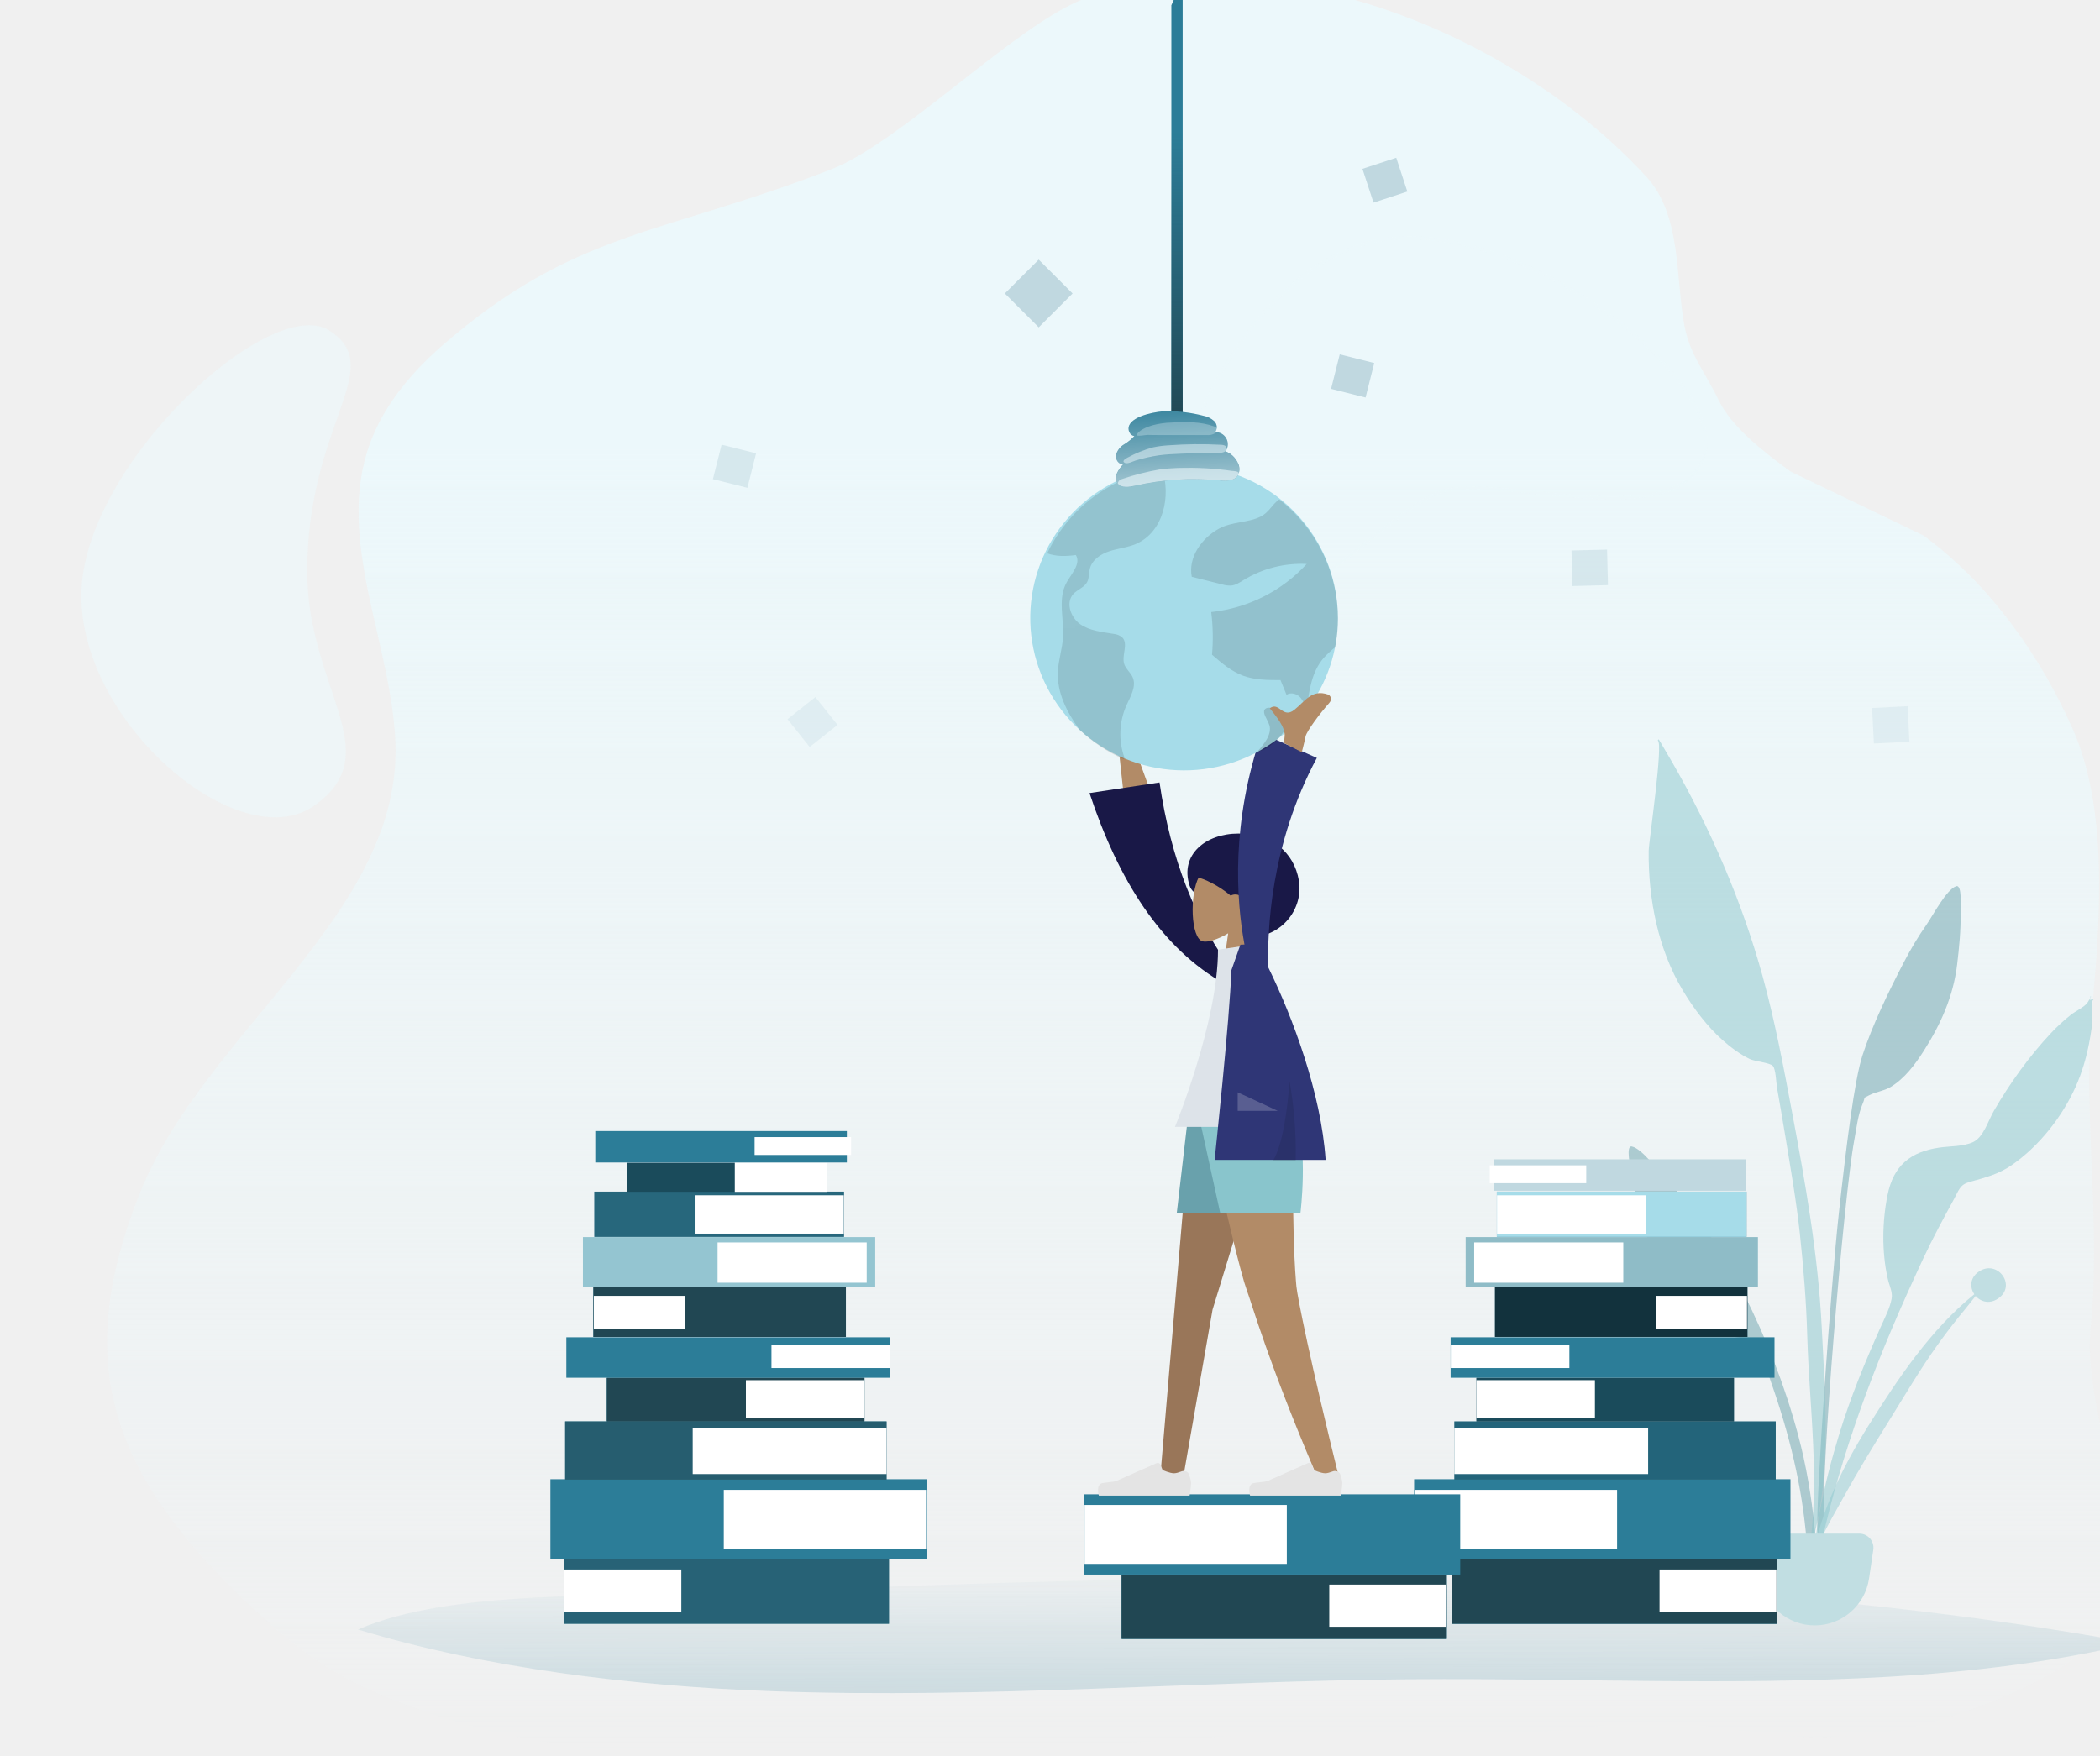
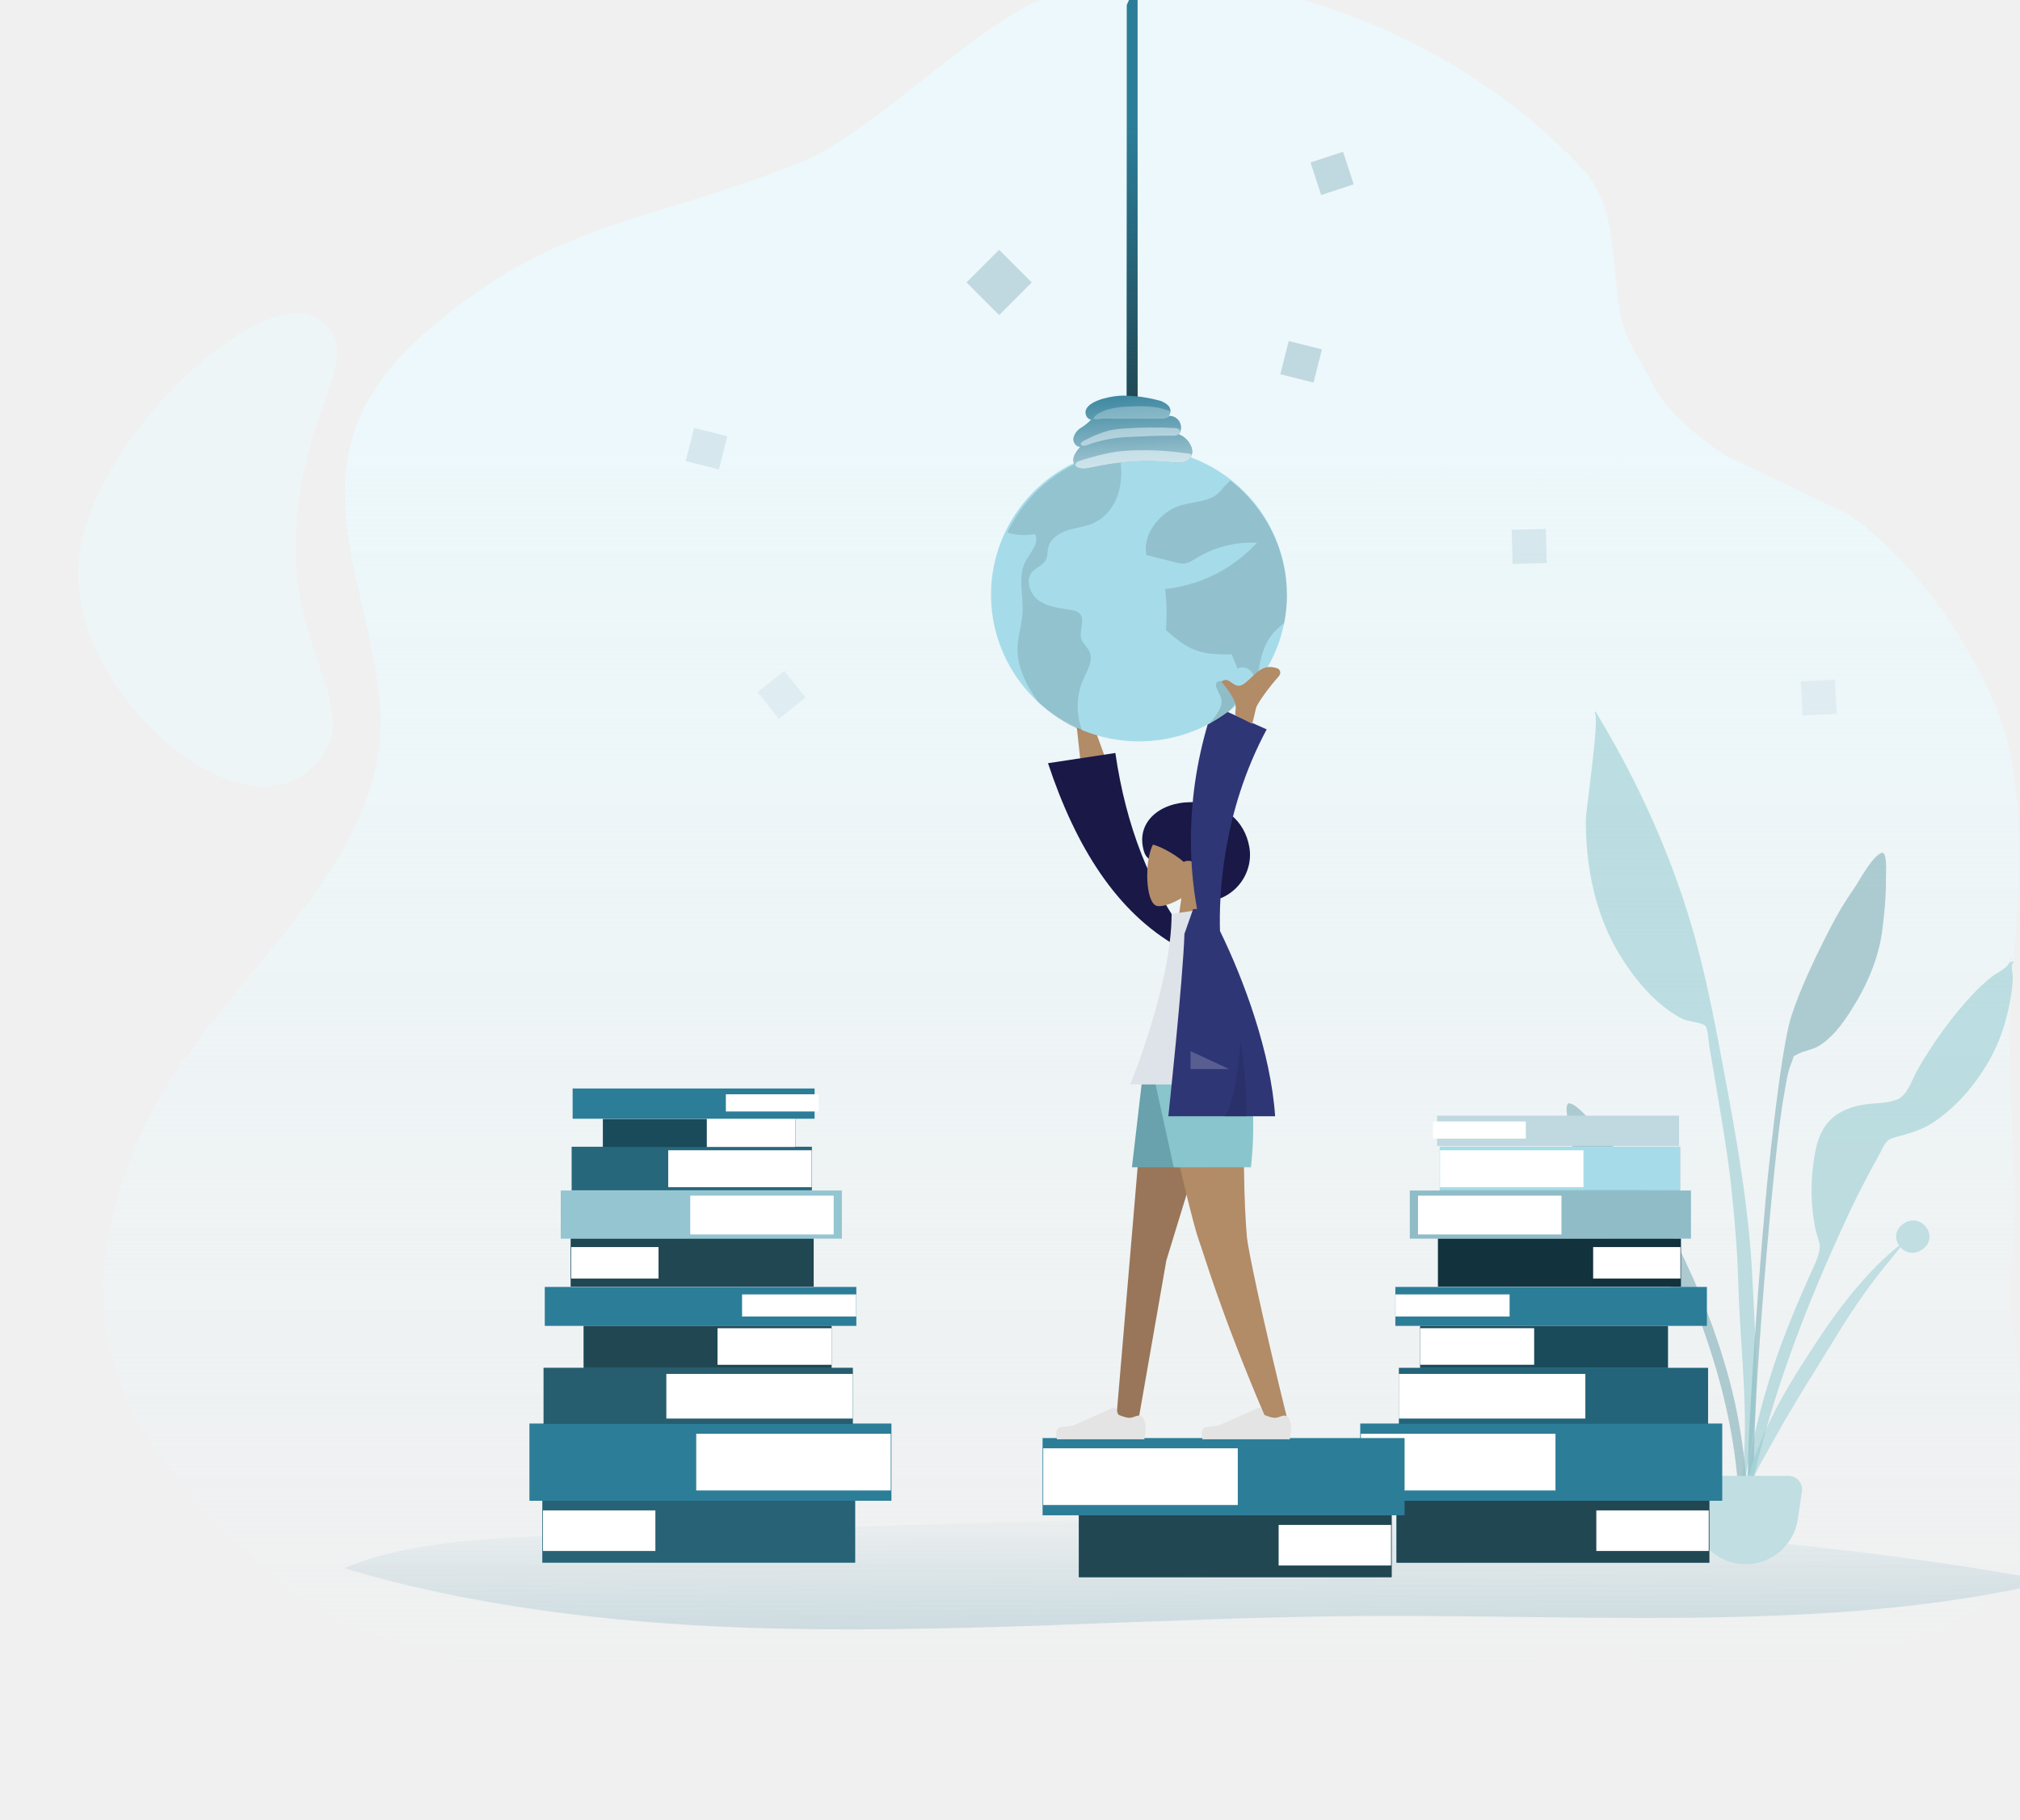
- <svg xmlns="http://www.w3.org/2000/svg" width="744" height="622" viewBox="0 0 744 622" fill="none">
+ <svg xmlns="http://www.w3.org/2000/svg" width="744" height="670" viewBox="0 0 744 670" fill="none">
  <path d="M741.172 358.138C737.867 395.347 744.411 432.87 740.715 470.051C737.02 507.233 767.521 553.776 741.172 582.352C727.607 596.711 682.734 615.215 652 615.215C628.734 617.734 595.252 607.178 571.096 610.954C526.344 618.026 480.585 611.945 435.307 615.215C373.895 619.633 313.129 622.055 251.522 622C210.57 622 168.041 615.502 131.702 599.196C113.27 591.086 100.154 580.037 86 566.57C38.544 520.894 25.973 482.076 49.484 422.966C72.273 365.676 142.574 323.882 140.081 262.98C138.578 227.413 118.794 191.272 130.977 157.387C135.814 144.009 145.354 132.354 156.515 122.614C203.641 81.52 234.486 83.415 294.41 60.037C319.318 50.338 359.654 9.055 384.02 -0.412C402.047 -7.388 435.796 -8.329 454.56 -5.538C503.067 1.685 551.584 28.215 583.266 62.605C595.72 76.148 593.554 97.747 596.724 115.174C598.647 125.749 604.094 131.83 608.811 141.652C613.528 151.474 625.282 160.444 634.356 167.092L681.516 189.807C705.206 207.166 723.349 233.168 734.57 258.859C747.144 287.819 743.921 327.195 741.172 358.138Z" fill="url(#paint0_linear)" />
  <path fill-rule="evenodd" clip-rule="evenodd" d="M368 92L380 104L368 116L356 104L368 92Z" fill="#C0D8E0" />
  <path fill-rule="evenodd" clip-rule="evenodd" d="M494.671 55.901L498.594 67.881L486.613 71.804L482.69 59.824L494.671 55.901Z" fill="#C0D8E0" />
  <path fill-rule="evenodd" clip-rule="evenodd" d="M486.876 128.651L483.799 140.876L471.574 137.799L474.651 125.574L486.876 128.651Z" fill="#C0D8E0" />
  <path opacity="0.5" fill-rule="evenodd" clip-rule="evenodd" d="M267.876 160.651L264.799 172.876L252.574 169.799L255.651 157.574L267.876 160.651Z" fill="#C0D8E0" />
  <path opacity="0.3" fill-rule="evenodd" clip-rule="evenodd" d="M296.725 256.88L286.856 264.725L279.012 254.856L288.88 247.012L296.725 256.88Z" fill="#C0D8E0" />
  <path opacity="0.3" fill-rule="evenodd" clip-rule="evenodd" d="M676.482 262.845L663.892 263.482L663.255 250.892L675.845 250.255L676.482 262.845Z" fill="#C0D8E0" />
  <path opacity="0.5" fill-rule="evenodd" clip-rule="evenodd" d="M569.686 207.366L557.084 207.686L556.764 195.084L569.366 194.763L569.686 207.366Z" fill="#C0D8E0" />
  <path opacity="0.6" fill-rule="evenodd" clip-rule="evenodd" d="M111.386 285.477C84.936 304.15 28.468 256.487 28.817 210.731C29.166 164.975 95.678 103.838 116.608 117.088C137.537 130.339 108.846 150 108.846 202.493C108.846 244 137.836 266.805 111.386 285.477Z" fill="#ECF8FB" />
  <path opacity="0.4" fill-rule="evenodd" clip-rule="evenodd" d="M426.059 208.58C399.787 184.233 435.389 99.03 484.814 86.027C534.239 73.023 613.058 134.355 603.623 161.826C594.189 189.297 533.866 168.58 512.261 173.822C490.655 179.065 452.33 232.927 426.059 208.58Z" stroke="#ECF8FB" />
  <path opacity="0.2" d="M755.732 582.288C728.611 588.795 698.566 592.517 668.685 594.223C613.325 597.441 556.934 594.658 501.023 595.075C425.191 595.628 349.948 602.056 273.99 599.333C223.498 597.55 171.229 590.95 126.845 577.455C160.277 562.906 217.763 566.188 258.381 564.501C321.082 561.902 383.922 559.549 447.042 559.267C550.707 558.826 656.285 564.087 755.732 582.288Z" fill="url(#paint1_linear)" />
  <path d="M199.77 575.43H314.96V552.61H199.77V575.43Z" fill="#2C7D98" />
  <path opacity="0.5" d="M199.77 575.43H314.96V552.61H199.77V575.43Z" fill="#214753" />
  <path d="M199.98 571.13H241.39V556.19H199.98V571.13Z" fill="white" />
  <path d="M195 552.64H328.33V524.2H195V552.64Z" fill="#2C7D98" />
  <path d="M195 553H328V524H195V553Z" fill="url(#paint2_linear)" />
  <path d="M256.43 548.85H328.09V527.97H256.43V548.85Z" fill="white" />
  <path d="M200.22 524.35H314.1V503.7H200.22V524.35Z" fill="#2C7D98" />
  <path opacity="0.6" d="M200.22 524.35H314.1V503.7H200.22V524.35Z" fill="#214753" />
  <path d="M245.42 522.37H314.1V505.93H245.42V522.37Z" fill="white" />
  <path d="M214.99 503.74H306.27V488.24H214.99V503.74Z" fill="#2C7D98" />
  <path d="M214.99 503.74H306.27V488.24H214.99V503.74Z" fill="#214753" />
  <path d="M264.27 502.57H306.27V489.1H264.27V502.57Z" fill="white" />
  <path d="M200.65 488.24H315.4V473.9H200.65V488.24Z" fill="#2C7D98" />
  <path d="M200.65 488.24H315.4V473.9H200.65V488.24Z" fill="url(#paint3_linear)" />
  <path d="M273.32 484.8H315.35V476.65H273.32V484.8Z" fill="white" />
  <path d="M210.23 473.78H299.69V456.06H210.23V473.78Z" fill="#2C7D98" />
  <path d="M210.23 473.78H299.69V456.06H210.23V473.78Z" fill="#214753" />
  <path d="M210.39 470.82H242.55V459.22H210.39V470.82Z" fill="white" />
  <path d="M206.53 456.11H310.08V438.39H206.53V456.11Z" fill="#94C5D1" />
  <path d="M254.23 454.57H307.06V440.29H254.23V454.57Z" fill="white" />
  <path d="M210.57 438.32H299.02V422.28H210.57V438.32Z" fill="#2C7D98" />
  <path opacity="0.4" d="M210.57 438.32H299.02V422.28H210.57V438.32Z" fill="#214753" />
  <path d="M246.12 437.17H298.95V423.57H246.12V437.17Z" fill="white" />
  <path d="M222.05 422.36H292.94V412.06H222.05V422.36Z" fill="#2C7D98" />
  <path opacity="0.4" d="M222.05 422.36H292.94V412.06H222.05V422.36Z" fill="url(#paint4_linear)" />
  <path d="M260.33 422.36H292.95V411.9H260.33V422.36Z" fill="white" />
  <path d="M210.91 411.96H300.03V400.82H210.91V411.96Z" fill="#2C7D98" />
  <path d="M267.35 409.29H301.53V402.96H267.35V409.29Z" fill="white" />
  <path opacity="0.5" fill-rule="evenodd" clip-rule="evenodd" d="M682.401 327.876C684.886 324.332 689.498 315.332 692.996 314.066C695.249 313.251 694.592 321.687 694.62 323.296C694.728 329.52 694.122 335.704 693.374 341.875C692.026 353.005 687.618 362.918 681.572 372.391C678.461 377.265 674.812 382.199 669.758 385.24C667.432 386.641 664.632 386.875 662.335 388.082C659.659 389.487 661.116 388.351 659.911 391.139C658.236 395.01 657.7 400.005 656.926 404.135C653.368 423.097 644.755 523.333 646.248 542.62C646.381 544.33 643.997 544.739 643.878 542.652C643.246 531.586 648.719 454.954 651.48 429.893C654.242 404.832 657.036 382.692 659.838 374.022C663.237 363.503 669.376 350.854 674.486 341.044C676.86 336.487 679.447 332.087 682.401 327.876Z" fill="#69A1AC" />
-   <path fill-rule="evenodd" clip-rule="evenodd" d="M700.847 450.788C707.314 446.04 714.314 455.001 708.462 459.749C705.227 462.374 701.845 461.44 699.941 459.253C698.705 460.76 697.548 462.335 696.436 463.666C693.05 467.72 689.849 471.872 686.789 476.12C680.434 484.945 674.988 494.269 669.294 503.423C663.674 512.457 658.099 521.537 653.006 530.8C648.691 538.648 642.94 547.88 641.462 556.484C643.704 538.237 652.209 520.699 662.338 504.613C672.383 488.659 683.912 471.236 699.467 458.645C697.884 456.317 697.84 452.994 700.847 450.788Z" fill="#C1DEE2" />
-   <path opacity="0.5" fill-rule="evenodd" clip-rule="evenodd" d="M578.131 406.287C581.75 406.995 587.664 415.182 590.647 418.301C594.192 422.007 597.408 425.958 600.44 430.097C606.967 439.007 612.804 448.48 617.767 458.359C625.859 474.464 632.342 490.995 637.046 508.532C639.926 519.267 641.791 530.393 642.896 541.442C643.105 543.526 645.289 559.591 642.141 560.024C639.31 560.413 640.185 547.825 640.048 546.113C638.504 526.795 633.879 507.998 627.445 489.79C626.044 485.823 624.742 480.965 622.501 477.396C620.887 474.825 622.489 475.721 619.653 474.748C617.218 473.912 614.443 474.116 611.949 473.093C606.532 470.871 602.194 466.558 598.391 462.22C591.002 453.789 585.146 444.667 582.093 433.864C580.4 427.874 578.844 421.849 577.981 415.673C577.757 414.077 575.801 405.831 578.131 406.287Z" fill="#69A1AC" />
-   <path opacity="0.5" fill-rule="evenodd" clip-rule="evenodd" d="M592.413 270.079C606.044 293.72 617.246 319.689 624.479 345.991C628.862 361.928 631.927 378.281 634.972 394.516C639.686 419.653 644.146 444.789 645.415 470.373C646.691 496.106 649.215 525.785 640.789 550.57C644.997 525.407 640.99 498.623 640.281 473.304C639.942 461.217 638.959 449.248 637.67 437.232C636.42 425.575 634.376 413.974 632.474 402.409C631.547 396.777 630.573 391.153 629.582 385.532C629.286 383.855 629.161 378.879 628.098 377.734C627.027 376.581 621.564 376.11 619.849 375.264C616.396 373.56 613.147 371.14 610.272 368.582C604.761 363.679 599.967 357.272 596.182 350.957C587.427 336.344 583.926 318.511 584.103 301.588C584.137 298.302 589.421 262.92 587.299 262.433C587.427 262.283 587.548 262.128 587.662 261.968C589.268 264.658 590.845 267.366 592.413 270.079Z" fill="#89C5CC" />
-   <path opacity="0.5" fill-rule="evenodd" clip-rule="evenodd" d="M739.543 355.342C739.754 355.039 741.123 352.929 740.433 353.063C741.837 352.789 738.503 355.39 742 353.794C740.34 355.362 741.298 357.399 741.32 359.51C741.356 362.937 740.783 366.335 740.137 369.689C739.118 374.989 737.598 380.143 735.393 385.073C730.587 395.816 722.426 406.159 712.737 412.876C707.953 416.192 703.266 417.321 697.811 418.848C694.365 419.812 694.092 421.595 692.263 424.939C688.455 431.903 684.715 438.842 681.356 446.041C677.347 454.638 673.454 463.244 669.782 471.992C657.412 501.459 647.344 531.987 642.057 563.581C641.927 544.962 646.234 525.787 651.667 508.041C655.624 495.112 660.776 482.648 666.271 470.311C667.603 467.322 669.621 463.477 670.186 460.177C670.582 457.865 669.372 455.642 668.818 453.206C666.657 443.722 666.811 433.096 668.709 423.561C670.801 413.047 676.851 408.166 687.086 406.677C690.829 406.132 695.586 406.332 699.018 404.736C702.758 402.998 704.3 397.286 706.427 393.619C712.138 383.768 718.923 374.321 726.715 366.021C728.873 363.723 731.193 361.602 733.654 359.637C735.207 358.397 738.486 356.869 739.543 355.342Z" fill="#89C5CC" />
-   <path fill-rule="evenodd" clip-rule="evenodd" d="M622.2 549.203C621.754 546.183 624.094 543.473 627.146 543.473H658.735C661.787 543.473 664.127 546.183 663.682 549.203L662.179 559.391C660.772 568.932 652.585 576 642.941 576C633.297 576 625.109 568.932 623.702 559.391L622.2 549.203Z" fill="#C1DEE2" />
+   <path fill-rule="evenodd" clip-rule="evenodd" d="M700.847 450.788C707.314 446.04 714.314 455.001 708.462 459.749C705.227 462.374 701.845 461.44 699.941 459.253C698.705 460.76 697.548 462.335 696.436 463.666C693.05 467.72 689.849 471.872 686.789 476.12C680.434 484.945 674.988 494.269 669.294 503.423C663.674 512.457 658.099 521.537 653.006 530.8C648.691 538.648 642.94 547.88 641.462 556.484C643.704 538.237 652.209 520.699 662.337 504.613C672.383 488.659 683.912 471.236 699.467 458.645C697.884 456.317 697.84 452.994 700.847 450.788Z" fill="#C1DEE2" />
+   <path opacity="0.5" fill-rule="evenodd" clip-rule="evenodd" d="M578.131 406.287C581.75 406.995 587.664 415.182 590.647 418.301C594.192 422.007 597.408 425.958 600.44 430.097C606.967 439.007 612.804 448.48 617.767 458.359C625.859 474.464 632.342 490.995 637.046 508.532C639.926 519.267 641.791 530.393 642.896 541.442C643.105 543.526 645.289 559.591 642.141 560.024C639.31 560.413 640.185 547.825 640.048 546.113C638.504 526.795 633.879 507.998 627.445 489.79C626.044 485.823 624.742 480.965 622.501 477.396C620.887 474.825 622.489 475.721 619.653 474.748C617.218 473.912 614.443 474.116 611.949 473.093C606.532 470.871 602.194 466.558 598.391 462.22C591.002 453.789 585.146 444.667 582.093 433.864C580.4 427.874 578.844 421.849 577.981 415.673C577.757 414.077 575.8 405.831 578.131 406.287Z" fill="#69A1AC" />
+   <path opacity="0.5" fill-rule="evenodd" clip-rule="evenodd" d="M592.412 270.079C606.044 293.72 617.246 319.689 624.479 345.991C628.862 361.928 631.926 378.281 634.972 394.516C639.686 419.653 644.146 444.789 645.415 470.373C646.691 496.106 649.215 525.785 640.788 550.57C644.997 525.407 640.99 498.623 640.281 473.304C639.942 461.217 638.959 449.248 637.67 437.232C636.42 425.575 634.376 413.974 632.473 402.409C631.547 396.777 630.573 391.153 629.582 385.532C629.286 383.855 629.161 378.879 628.097 377.734C627.027 376.581 621.564 376.11 619.849 375.264C616.396 373.56 613.147 371.14 610.272 368.582C604.761 363.679 599.967 357.272 596.182 350.957C587.427 336.344 583.926 318.511 584.103 301.588C584.137 298.302 589.421 262.92 587.299 262.433C587.427 262.283 587.548 262.128 587.662 261.968C589.268 264.658 590.845 267.366 592.412 270.079Z" fill="#89C5CC" />
+   <path opacity="0.5" fill-rule="evenodd" clip-rule="evenodd" d="M739.543 355.342C739.754 355.039 741.123 352.929 740.433 353.063C741.837 352.789 738.503 355.39 742 353.794C740.339 355.362 741.298 357.399 741.32 359.51C741.356 362.937 740.783 366.335 740.137 369.689C739.118 374.989 737.598 380.143 735.393 385.073C730.587 395.816 722.426 406.159 712.737 412.876C707.953 416.192 703.266 417.321 697.81 418.848C694.365 419.812 694.091 421.595 692.262 424.939C688.455 431.903 684.715 438.842 681.356 446.041C677.346 454.638 673.454 463.244 669.782 471.992C657.412 501.459 647.344 531.987 642.057 563.581C641.927 544.962 646.234 525.787 651.667 508.041C655.624 495.112 660.776 482.648 666.271 470.311C667.603 467.322 669.621 463.477 670.186 460.177C670.582 457.865 669.372 455.642 668.817 453.206C666.657 443.722 666.811 433.096 668.709 423.561C670.801 413.047 676.851 408.166 687.086 406.677C690.829 406.132 695.586 406.332 699.018 404.736C702.758 402.998 704.3 397.286 706.427 393.619C712.138 383.768 718.923 374.321 726.715 366.021C728.873 363.723 731.193 361.602 733.654 359.637C735.207 358.397 738.486 356.869 739.543 355.342Z" fill="#89C5CC" />
+   <path fill-rule="evenodd" clip-rule="evenodd" d="M622.2 549.203C621.754 546.183 624.094 543.473 627.146 543.473H658.735C661.787 543.473 664.127 546.183 663.682 549.203L662.179 559.391C660.772 568.932 652.585 576 642.941 576C633.296 576 625.109 568.932 623.702 559.391L622.2 549.203Z" fill="#C1DEE2" />
  <path d="M629.56 552.61H514.37V575.43H629.56V552.61Z" fill="#2C7D98" />
  <path d="M629.56 552.61H514.37V575.43H629.56V552.61Z" fill="#214753" />
  <path d="M629.36 556.19H587.95V571.13H629.36V556.19Z" fill="white" />
  <path d="M634.33 524.2H501V552.64H634.33V524.2Z" fill="#2C7D98" />
  <path d="M634.33 524.2H501V552.64H634.33V524.2Z" fill="url(#paint5_linear)" />
  <path d="M572.91 527.97H501.25V548.85H572.91V527.97Z" fill="white" />
  <path d="M629.12 503.7H515.24V524.35H629.12V503.7Z" fill="#2C7D98" />
  <path opacity="0.2" d="M629.12 503.7H515.24V524.35H629.12V503.7Z" fill="url(#paint6_linear)" />
  <path d="M583.91 505.93H515.23V522.37H583.91V505.93Z" fill="white" />
  <path d="M614.34 488.24H523.06V503.74H614.34V488.24Z" fill="#2C7D98" />
  <path opacity="0.4" d="M614.34 488.24H523.06V503.74H614.34V488.24Z" fill="url(#paint7_linear)" />
  <path d="M565.06 489.09H523.06V502.56H565.06V489.09Z" fill="white" />
  <path d="M628.68 473.9H513.93V488.24H628.68V473.9Z" fill="#2C7D98" />
  <path d="M628.68 473.9H513.93V488.24H628.68V473.9Z" fill="url(#paint8_linear)" />
  <path d="M556.01 476.65H513.98V484.8H556.01V476.65Z" fill="white" />
  <path d="M619.1 456.05H529.64V473.77H619.1V456.05Z" fill="#2C7D98" />
  <path opacity="0.6" d="M619.1 456.05H529.64V473.77H619.1V456.05Z" fill="url(#paint9_linear)" />
  <path d="M618.94 459.22H586.78V470.82H618.94V459.22Z" fill="white" />
  <path d="M622.81 438.39H519.26V456.11H622.81V438.39Z" fill="#8FBCC7" />
  <path d="M575.11 440.29H522.28V454.57H575.11V440.29Z" fill="white" />
  <path d="M618.76 422.28H530.31V438.32H618.76V422.28Z" fill="#2C7D98" />
  <path d="M618.76 422.28H530.31V438.32H618.76V422.28Z" fill="#A6DCE9" />
  <path d="M583.21 423.58H530.38V437.18H583.21V423.58Z" fill="white" />
  <path d="M618.42 410.83H529.3V421.97H618.42V410.83Z" fill="#C0D8E0" />
  <path d="M561.98 412.96H527.8V419.29H561.98V412.96Z" fill="white" />
  <path d="M512.56 557.96H397.37V580.78H512.56V557.96Z" fill="#2C7D98" />
  <path d="M512.56 557.96H397.37V580.78H512.56V557.96Z" fill="#214753" />
  <path d="M512.35 561.54H470.94V576.48H512.35V561.54Z" fill="white" />
  <path d="M517.33 529.55H384V557.99H517.33V529.55Z" fill="#2C7D98" />
  <path d="M517.33 529.55H384V557.99H517.33V529.55Z" fill="url(#paint10_linear)" />
  <path d="M455.9 533.32H384.24V554.2H455.9V533.32Z" fill="white" />
  <path fill-rule="evenodd" clip-rule="evenodd" d="M451.04 394.23L429.59 464.117L419.2 523.551H411.053L422.032 394.23H451.04Z" fill="#997659" />
  <path fill-rule="evenodd" clip-rule="evenodd" d="M458.713 394.23C457.257 432.602 458.971 452.395 459.297 455.881C459.623 459.367 464.088 481.972 474.659 524.722L465.977 521.75C449.272 482.542 443.579 462.165 441.663 457.017C439.747 451.868 434.659 430.939 426.397 394.23H458.713Z" fill="#B28B67" />
-   <path fill-rule="evenodd" clip-rule="evenodd" d="M472.154 521.429C473.243 521.004 474.517 521.473 474.885 522.582C475.224 523.604 475.55 524.778 475.55 525.515C475.55 527.052 475.036 530 475.036 530C473.248 530 442.887 530 442.887 530C442.887 530 441.634 525.871 444.334 525.542C447.034 525.213 448.82 524.947 448.82 524.947L463.36 518.487C463.874 518.259 464.475 518.499 464.69 519.019L465.482 520.933C465.482 520.933 467.981 522.095 469.544 522.095C470.252 522.095 471.262 521.777 472.154 521.429Z" fill="#E4E4E4" />
-   <path fill-rule="evenodd" clip-rule="evenodd" d="M418.574 521.429C419.663 521.004 420.937 521.473 421.305 522.582C421.644 523.604 421.97 524.778 421.97 525.515C421.97 527.052 421.456 530 421.456 530C419.668 530 389.307 530 389.307 530C389.307 530 388.054 525.871 390.754 525.542C393.454 525.213 395.24 524.947 395.24 524.947L409.78 518.487C410.294 518.259 410.895 518.499 411.11 519.019L411.902 520.933C411.902 520.933 414.402 522.095 415.964 522.095C416.672 522.095 417.682 521.777 418.574 521.429Z" fill="#E4E4E4" />
+   <path fill-rule="evenodd" clip-rule="evenodd" d="M472.153 521.429C473.242 521.004 474.517 521.473 474.885 522.582C475.224 523.604 475.55 524.778 475.55 525.515C475.55 527.052 475.036 530 475.036 530C473.248 530 442.887 530 442.887 530C442.887 530 441.634 525.871 444.334 525.542C447.034 525.213 448.82 524.947 448.82 524.947L463.36 518.487C463.874 518.259 464.475 518.499 464.69 519.019L465.482 520.933C465.482 520.933 467.981 522.095 469.544 522.095C470.252 522.095 471.262 521.777 472.153 521.429Z" fill="#E4E4E4" />
+   <path fill-rule="evenodd" clip-rule="evenodd" d="M418.574 521.429C419.663 521.004 420.937 521.473 421.305 522.582C421.644 523.604 421.97 524.778 421.97 525.515C421.97 527.052 421.456 530 421.456 530C419.668 530 389.307 530 389.307 530C389.307 530 388.054 525.871 390.754 525.542C393.454 525.213 395.24 524.947 395.24 524.947L409.78 518.487C410.294 518.259 410.895 518.499 411.11 519.019L411.902 520.933C411.902 520.933 414.401 522.095 415.964 522.095C416.672 522.095 417.682 521.777 418.574 521.429Z" fill="#E4E4E4" />
  <path fill-rule="evenodd" clip-rule="evenodd" d="M453.89 394.23L444.77 429.837H416.914L421.067 394.23H453.89Z" fill="#69A1AC" />
  <path fill-rule="evenodd" clip-rule="evenodd" d="M459.02 394.23C463.521 407.677 460.73 429.837 460.73 429.837H432.304L424.487 394.23H459.02Z" fill="#89C5CC" />
  <path fill-rule="evenodd" clip-rule="evenodd" d="M442.49 332.143C435.976 332.143 433.606 324.37 429.905 320.105C427.257 317.053 422.738 317.963 421.4 313.69C418.036 302.946 427.04 295.385 438.785 295.385C450.531 295.385 458.45 302.017 460.16 311.986C461.87 321.956 454.236 332.143 442.49 332.143Z" fill="#191847" />
  <path fill-rule="evenodd" clip-rule="evenodd" d="M409.218 284.969L401.534 263.8C401.642 258.696 401.212 254.281 400.243 250.553C399.781 249.605 398.665 248.297 397.996 251.478C397.326 254.658 396.479 257.974 395.296 258.096C394.113 258.217 393.397 255.966 391.716 256.419C390.595 256.721 392.184 260.148 396.482 266.701L398.584 286.062L409.218 284.969Z" fill="#B28B67" />
  <path fill-rule="evenodd" clip-rule="evenodd" d="M434.097 348.799L437.353 345.004C423.593 326.865 414.743 304.29 410.802 277.277L385.994 281.037C396.214 311.81 411.271 336.027 434.097 348.799Z" fill="#191847" />
  <path fill-rule="evenodd" clip-rule="evenodd" d="M435.117 330.744C431.426 332.962 427.799 334.033 426.097 333.596C421.828 332.499 421.435 316.935 424.738 310.799C428.041 304.663 445.022 301.989 445.878 314.146C446.175 318.365 444.397 322.131 441.77 325.203L446.48 347.08H432.8L435.117 330.744Z" fill="#B28B67" />
  <path fill-rule="evenodd" clip-rule="evenodd" d="M444.988 305.61C455.467 315.836 444.948 326.704 442.066 326.704C441.88 325.228 441.313 323.793 440.481 322.427C440.923 321.857 441.185 321.148 441.185 320.38C441.185 318.498 439.613 316.972 437.675 316.972C437.07 316.972 436.501 317.121 436.004 317.383C431.803 313.812 426.534 311.323 423.918 310.833C419.367 309.982 434.51 295.385 444.988 305.61Z" fill="#191847" />
  <path fill-rule="evenodd" clip-rule="evenodd" d="M460.16 399.343H416.27C416.27 399.343 431.522 362.382 431.522 336.548L444.762 334.582C455.167 351.26 458.105 371.794 460.16 399.343Z" fill="#DDE3E9" />
-   <path fill-rule="evenodd" clip-rule="evenodd" d="M449.346 342.841C458.048 360.596 468.078 387.531 469.65 411.048H430.32C430.32 411.048 435.741 360.549 436.248 343.885L439.448 334.774C439.448 334.774 440.068 334.747 440.894 334.712C437.93 318.62 436.132 291.524 447.002 259.87L466.54 268.583C450.036 299.337 448.951 330.119 449.346 342.841Z" fill="#2F3676" />
+   <path fill-rule="evenodd" clip-rule="evenodd" d="M449.346 342.841C458.048 360.596 468.078 387.531 469.65 411.048H430.32C430.32 411.048 435.741 360.549 436.248 343.885L439.447 334.774C439.447 334.774 440.068 334.747 440.894 334.712C437.93 318.62 436.132 291.524 447.002 259.87L466.54 268.583C450.036 299.337 448.95 330.119 449.346 342.841Z" fill="#2F3676" />
  <path fill-rule="evenodd" clip-rule="evenodd" d="M459.044 411.272C459.273 401.189 458.375 391.721 456.878 383.153C456.095 393.32 454.458 405.553 451.04 411.272H459.044Z" fill="black" fill-opacity="0.1" />
  <path fill-rule="evenodd" clip-rule="evenodd" d="M452.687 393.662L438.5 387.089V393.662H452.687Z" fill="white" fill-opacity="0.2" />
  <path d="M419 154H415V1.849L419 -7V154Z" fill="#2C7D98" />
  <path d="M419 154H415V3.203L419 -5.612V154Z" fill="url(#paint11_linear)" />
-   <path d="M474 218.996C474.015 230.719 470.164 242.127 463.032 251.482L462.917 251.64C455.103 261.845 443.882 268.964 431.259 271.728C418.635 274.492 405.432 272.719 394.006 266.727C382.579 260.735 373.675 250.914 368.883 239.017C364.091 227.121 363.722 213.924 367.844 201.783C371.966 189.642 380.309 179.349 391.384 172.741C402.459 166.133 415.544 163.64 428.302 165.709C441.06 167.778 452.66 174.273 461.031 184.034C469.402 193.795 473.999 206.187 474 218.996Z" fill="#A6DCE9" />
-   <path d="M402.287 192.834C399.322 194.058 396.049 194.349 393.005 195.353C389.961 196.357 386.908 198.384 386.125 201.52C385.72 203.097 385.931 204.85 385.157 206.277C384.127 208.197 381.716 208.92 380.256 210.505C377.476 213.571 379.306 218.83 382.702 221.2C386.098 223.57 390.436 223.931 394.501 224.627C395.613 224.716 396.673 225.136 397.545 225.834C399.912 228.098 397.29 232.194 398.293 235.313C398.856 237.075 400.519 238.281 401.275 239.973C402.727 243.197 400.528 246.756 399.076 249.98C396.457 255.863 396.221 262.533 398.416 268.586C398.315 268.732 398.203 268.87 398.082 269C392.291 266.456 386.989 262.92 382.412 258.552C377.951 252.288 374.423 245.461 374.792 237.956C374.994 233.886 376.349 229.957 376.605 225.904C377.027 219.324 374.651 212.179 377.872 206.435C379.631 203.255 383.063 199.767 381.145 196.683C377.757 197.177 374.106 197.256 371 196.075C374.811 188.126 380.506 181.23 387.587 175.988C394.669 170.746 402.923 167.317 411.631 166C414.975 175.567 412.317 188.605 402.287 192.834Z" fill="url(#paint12_linear)" />
-   <path d="M474 219.196C474.004 222.604 473.678 226.005 473.029 229.353C471.575 230.516 470.214 231.787 468.956 233.153C464.633 238.139 463.697 245.057 462.993 251.587C462.993 251.728 462.993 251.868 462.949 252C462.949 251.912 462.949 251.833 462.877 251.745C462.533 250.068 461.791 248.495 460.712 247.154C459.482 245.847 457.298 245.197 455.801 246.224C455.088 244.468 454.372 242.727 453.653 241.001C449.197 241.001 444.598 241.001 440.409 239.447C436.22 237.894 432.753 234.918 429.402 232.012C429.842 226.978 429.746 221.911 429.117 216.896C442.134 215.505 454.175 209.439 462.94 199.858C455.101 199.473 447.33 201.448 440.659 205.52C439.233 206.398 437.789 207.381 436.122 207.521C435.066 207.547 434.013 207.405 433.003 207.1L422.228 204.405C420.882 197.576 425.686 190.72 431.862 187.341C436.496 184.812 442.12 185.304 446.567 183.092C449.616 181.582 450.507 178.94 453.172 177H453.225C459.698 182.032 464.931 188.442 468.529 195.75C472.127 203.058 473.997 211.074 474 219.196Z" fill="url(#paint13_linear)" />
-   <path d="M413.6 145.69C417.879 145.704 422.139 146.255 426.28 147.33C427.72 147.585 429.06 148.236 430.15 149.21C430.679 149.71 431.009 150.385 431.077 151.11C431.145 151.835 430.947 152.56 430.52 153.15C431.324 153.115 432.122 153.307 432.822 153.705C433.522 154.103 434.095 154.69 434.476 155.399C434.857 156.108 435.031 156.911 434.976 157.714C434.922 158.517 434.643 159.289 434.17 159.94C435.149 160.314 436.044 160.879 436.802 161.601C437.561 162.324 438.169 163.19 438.59 164.15C438.938 164.834 439.112 165.593 439.098 166.36C439.084 167.127 438.882 167.879 438.51 168.55C437.16 170.55 434.23 170.46 431.82 170.22C421.875 169.258 411.84 169.903 402.1 172.13C399.92 172.63 397.15 173.01 395.86 171.13C394.41 169.07 396.23 166.35 397.95 164.52C396.36 164.71 395.12 162.85 395.38 161.26C395.795 159.696 396.803 158.354 398.19 157.52C399.562 156.699 400.811 155.689 401.9 154.52C400.29 154.39 399.4 152.31 400.02 150.82C401.54 147.12 410.26 145.68 413.6 145.69Z" fill="#2C7D98" />
-   <path d="M438.92 167.67C438.831 167.983 438.693 168.28 438.51 168.55C437.16 170.55 434.23 170.46 431.82 170.23C421.876 169.259 411.84 169.901 402.1 172.13C399.99 172.6 397.34 172.98 396.02 171.36C395.961 171.305 395.908 171.245 395.86 171.18C394.42 169.12 396.23 166.39 397.95 164.56C396.36 164.75 395.12 162.89 395.38 161.3C395.797 159.734 396.804 158.39 398.19 157.55C399.56 156.732 400.806 155.722 401.89 154.55C400.29 154.42 399.4 152.34 400.02 150.85C401.56 147.14 410.26 145.7 413.6 145.71C417.882 145.721 422.146 146.272 426.29 147.35C427.727 147.603 429.065 148.254 430.15 149.23C430.679 149.73 431.009 150.405 431.077 151.13C431.145 151.855 430.947 152.58 430.52 153.17C431.325 153.133 432.124 153.324 432.825 153.721C433.527 154.118 434.102 154.705 434.484 155.415C434.866 156.124 435.041 156.927 434.987 157.731C434.933 158.535 434.654 159.308 434.18 159.96C436.148 160.726 437.733 162.24 438.59 164.17C439.1 165.264 439.216 166.5 438.92 167.67Z" fill="url(#paint14_linear)" />
-   <path opacity="0.6" d="M438.92 167.67C438.831 167.983 438.693 168.28 438.51 168.55C437.16 170.55 434.23 170.46 431.82 170.23C421.876 169.259 411.84 169.901 402.1 172.13C399.99 172.6 397.34 172.98 396.02 171.36C396.047 171.111 396.125 170.87 396.251 170.652C396.377 170.435 396.547 170.247 396.75 170.1C397.026 169.929 397.326 169.801 397.64 169.72C401.916 168.265 406.299 167.149 410.75 166.38C412.883 166.09 415.029 165.91 417.18 165.84C418.96 165.79 420.75 165.79 422.54 165.79C425.647 165.83 428.753 166.003 431.86 166.31C433.39 166.46 434.93 166.65 436.45 166.87C437.19 166.95 438.54 166.91 438.92 167.67Z" fill="#ECF8FB" />
-   <path opacity="0.3" d="M410.83 154.17H427.41C428.5 154.288 429.6 154.057 430.55 153.51C430.855 153.328 431.081 153.038 431.183 152.697C431.285 152.357 431.255 151.99 431.1 151.67C430.857 151.395 430.536 151.199 430.18 151.11C425.41 149.41 420.18 149.44 415.18 149.74C412.815 149.79 410.464 150.126 408.18 150.74C406.74 151.18 402.95 152.56 402.74 154.32C403.83 154.59 405.47 154.16 406.65 154.12C408 154.17 409.42 154.17 410.83 154.17Z" fill="#ECF8FB" />
-   <path opacity="0.5" d="M410.54 161.36C413.07 161.01 415.62 160.9 418.17 160.79C422.69 160.59 427.17 160.4 431.74 160.45C432.421 160.518 433.109 160.415 433.74 160.15C434.048 160.011 434.296 159.766 434.438 159.459C434.579 159.152 434.605 158.804 434.51 158.48C434.22 157.8 433.33 157.66 432.59 157.62C426.396 157.288 420.186 157.352 414 157.81C412.168 157.906 410.346 158.143 408.55 158.52C405.368 159.385 402.3 160.624 399.41 162.21C398.68 162.57 397.25 163.48 398.58 164.07C399.58 164.49 401.42 163.46 402.36 163.19C405.038 162.382 407.772 161.77 410.54 161.36Z" fill="#ECF8FB" />
-   <path d="M448.773 254.846C449.175 255.575 449.508 256.332 449.771 257.113C450.178 258.654 449.709 260.35 448.856 261.907C447.929 263.433 446.812 264.891 445.525 266.256C447.129 266.09 448.617 265.273 449.892 264.359C453.042 262.094 455.341 259.148 456.45 255.951C456.567 255.71 456.576 255.453 456.477 255.228C456.366 255.089 456.214 254.978 456.032 254.903C454.677 254.169 453.853 252.952 452.702 252.021C451.887 251.367 449.684 250.196 448.37 251.132C447.144 251.996 448.35 253.957 448.773 254.846Z" fill="url(#paint15_linear)" />
+   <path d="M474 218.996C474.015 230.719 470.164 242.127 463.032 251.482L462.917 251.64C455.103 261.845 443.882 268.964 431.259 271.728C418.635 274.492 405.432 272.719 394.005 266.727C382.579 260.735 373.675 250.914 368.883 239.017C364.09 227.121 363.722 213.924 367.844 201.783C371.966 189.642 380.309 179.349 391.384 172.741C402.459 166.133 415.543 163.64 428.302 165.709C441.06 167.778 452.66 174.273 461.031 184.034C469.402 193.795 473.999 206.187 474 218.996Z" fill="#A6DCE9" />
+   <path d="M402.287 192.834C399.322 194.058 396.049 194.349 393.005 195.353C389.961 196.357 386.907 198.384 386.124 201.52C385.72 203.097 385.931 204.85 385.157 206.277C384.127 208.197 381.716 208.92 380.256 210.505C377.476 213.571 379.306 218.83 382.702 221.2C386.098 223.57 390.436 223.931 394.501 224.627C395.613 224.716 396.673 225.136 397.545 225.834C399.912 228.098 397.29 232.194 398.293 235.313C398.856 237.075 400.519 238.281 401.275 239.973C402.727 243.197 400.527 246.756 399.076 249.98C396.457 255.863 396.221 262.533 398.416 268.586C398.315 268.732 398.203 268.87 398.081 269C392.291 266.456 386.988 262.92 382.411 258.552C377.951 252.288 374.422 245.461 374.792 237.956C374.994 233.886 376.349 229.957 376.604 225.904C377.027 219.324 374.651 212.179 377.871 206.435C379.631 203.255 383.063 199.767 381.144 196.683C377.757 197.177 374.106 197.256 371 196.075C374.811 188.126 380.505 181.23 387.587 175.988C394.669 170.746 402.923 167.317 411.631 166C414.974 175.567 412.317 188.605 402.287 192.834Z" fill="url(#paint12_linear)" />
+   <path d="M474 219.196C474.004 222.604 473.678 226.005 473.028 229.353C471.575 230.516 470.214 231.787 468.955 233.153C464.633 238.139 463.697 245.057 462.993 251.587C462.993 251.728 462.993 251.868 462.948 252C462.948 251.912 462.948 251.833 462.877 251.745C462.533 250.068 461.791 248.495 460.711 247.154C459.481 245.847 457.298 245.197 455.801 246.224C455.088 244.468 454.372 242.727 453.653 241.001C449.197 241.001 444.598 241.001 440.409 239.447C436.22 237.894 432.753 234.918 429.402 232.012C429.842 226.978 429.746 221.911 429.117 216.896C442.134 215.505 454.175 209.439 462.94 199.858C455.101 199.473 447.329 201.448 440.658 205.52C439.232 206.398 437.789 207.381 436.122 207.521C435.066 207.547 434.013 207.405 433.003 207.1L422.227 204.405C420.882 197.576 425.685 190.72 431.862 187.341C436.496 184.812 442.12 185.304 446.567 183.092C449.615 181.582 450.507 178.94 453.171 177H453.225C459.698 182.032 464.931 188.442 468.529 195.75C472.127 203.058 473.997 211.074 474 219.196Z" fill="url(#paint13_linear)" />
+   <path d="M413.6 145.69C417.879 145.704 422.139 146.255 426.28 147.33C427.72 147.585 429.06 148.236 430.15 149.21C430.679 149.71 431.009 150.385 431.077 151.11C431.145 151.835 430.947 152.56 430.52 153.15C431.324 153.115 432.122 153.307 432.822 153.705C433.521 154.103 434.095 154.69 434.476 155.399C434.857 156.108 435.03 156.911 434.976 157.714C434.922 158.517 434.643 159.289 434.17 159.94C435.149 160.314 436.044 160.879 436.802 161.601C437.561 162.324 438.169 163.19 438.59 164.15C438.937 164.834 439.112 165.593 439.098 166.36C439.084 167.127 438.882 167.879 438.51 168.55C437.16 170.55 434.23 170.46 431.82 170.22C421.875 169.258 411.84 169.903 402.1 172.13C399.92 172.63 397.15 173.01 395.86 171.13C394.41 169.07 396.23 166.35 397.95 164.52C396.36 164.71 395.12 162.85 395.38 161.26C395.795 159.696 396.803 158.354 398.19 157.52C399.561 156.699 400.81 155.689 401.9 154.52C400.29 154.39 399.4 152.31 400.02 150.82C401.54 147.12 410.26 145.68 413.6 145.69Z" fill="#2C7D98" />
+   <path d="M438.92 167.67C438.831 167.983 438.693 168.28 438.51 168.55C437.16 170.55 434.23 170.46 431.82 170.23C421.876 169.259 411.84 169.901 402.1 172.13C399.99 172.6 397.34 172.98 396.02 171.36C395.961 171.305 395.908 171.245 395.86 171.18C394.42 169.12 396.23 166.39 397.95 164.56C396.36 164.75 395.12 162.89 395.38 161.3C395.797 159.734 396.804 158.39 398.19 157.55C399.56 156.732 400.806 155.722 401.89 154.55C400.29 154.42 399.4 152.34 400.02 150.85C401.56 147.14 410.26 145.7 413.6 145.71C417.882 145.721 422.146 146.272 426.29 147.35C427.727 147.603 429.065 148.254 430.15 149.23C430.679 149.73 431.009 150.405 431.077 151.13C431.145 151.855 430.947 152.58 430.52 153.17C431.325 153.133 432.124 153.324 432.825 153.721C433.527 154.118 434.102 154.705 434.484 155.415C434.866 156.124 435.041 156.927 434.987 157.731C434.933 158.535 434.653 159.308 434.18 159.96C436.148 160.726 437.733 162.24 438.59 164.17C439.1 165.264 439.216 166.5 438.92 167.67Z" fill="url(#paint14_linear)" />
+   <path opacity="0.6" d="M438.92 167.67C438.831 167.983 438.693 168.28 438.51 168.55C437.16 170.55 434.23 170.46 431.82 170.23C421.876 169.259 411.84 169.901 402.1 172.13C399.99 172.6 397.34 172.98 396.02 171.36C396.046 171.111 396.125 170.87 396.251 170.652C396.377 170.435 396.547 170.247 396.75 170.1C397.026 169.929 397.326 169.801 397.64 169.72C401.916 168.265 406.299 167.149 410.75 166.38C412.883 166.09 415.029 165.91 417.18 165.84C418.96 165.79 420.75 165.79 422.54 165.79C425.647 165.83 428.753 166.003 431.86 166.31C433.39 166.46 434.93 166.65 436.45 166.87C437.19 166.95 438.54 166.91 438.92 167.67Z" fill="#ECF8FB" />
+   <path opacity="0.3" d="M410.83 154.17H427.41C428.5 154.288 429.599 154.057 430.55 153.51C430.855 153.328 431.081 153.038 431.183 152.697C431.285 152.357 431.255 151.99 431.1 151.67C430.857 151.395 430.536 151.199 430.18 151.11C425.41 149.41 420.18 149.44 415.18 149.74C412.815 149.79 410.464 150.126 408.18 150.74C406.74 151.18 402.95 152.56 402.74 154.32C403.83 154.59 405.47 154.16 406.65 154.12C408 154.17 409.42 154.17 410.83 154.17Z" fill="#ECF8FB" />
+   <path opacity="0.5" d="M410.54 161.36C413.07 161.01 415.62 160.9 418.17 160.79C422.69 160.59 427.17 160.4 431.74 160.45C432.421 160.518 433.109 160.415 433.74 160.15C434.048 160.011 434.296 159.766 434.438 159.459C434.579 159.152 434.605 158.804 434.51 158.48C434.22 157.8 433.33 157.66 432.59 157.62C426.395 157.288 420.186 157.352 414 157.81C412.168 157.906 410.346 158.143 408.55 158.52C405.368 159.385 402.3 160.624 399.41 162.21C398.68 162.57 397.25 163.48 398.58 164.07C399.58 164.49 401.42 163.46 402.36 163.19C405.038 162.382 407.772 161.77 410.54 161.36Z" fill="#ECF8FB" />
+   <path d="M448.773 254.846C449.175 255.575 449.508 256.332 449.771 257.113C450.178 258.654 449.709 260.35 448.856 261.907C447.929 263.433 446.812 264.891 445.525 266.256C447.128 266.09 448.617 265.273 449.892 264.359C453.042 262.094 455.34 259.148 456.45 255.951C456.567 255.71 456.576 255.453 456.477 255.228C456.366 255.089 456.214 254.978 456.032 254.903C454.677 254.169 453.853 252.952 452.702 252.021C451.887 251.367 449.684 250.196 448.37 251.132C447.144 251.996 448.35 253.957 448.773 254.846Z" fill="url(#paint15_linear)" />
  <path fill-rule="evenodd" clip-rule="evenodd" d="M461.196 266.546C461.196 266.546 461.771 264.61 462.557 260.927C462.941 259.126 467.547 252.884 470.893 249.158C472.237 247.662 471.204 246.364 470.495 246.117C464.725 244.109 462.359 248.544 458.546 251.554C454.369 254.852 453.198 248.447 449.87 250.994C451.674 253.358 455.583 257.634 455.107 261.124C454.79 263.45 455.145 263.432 455.145 263.432L461.196 266.546Z" fill="#B28B67" />
  <defs>
    <linearGradient id="paint0_linear" x1="394.976" y1="-7" x2="394.976" y2="622.001" gradientUnits="userSpaceOnUse">
      <stop offset="0.26" stop-color="#ECF8FB" />
      <stop offset="1" stop-color="#ECF8FB" stop-opacity="0" />
    </linearGradient>
    <linearGradient id="paint1_linear" x1="354.45" y1="605.135" x2="354.2" y2="553.091" gradientUnits="userSpaceOnUse">
      <stop stop-color="#2C7D98" />
      <stop offset="1" stop-color="#2C7D98" stop-opacity="0" />
    </linearGradient>
    <linearGradient id="paint2_linear" x1="18052.9" y1="12785.8" x2="18036.3" y2="14511" gradientUnits="userSpaceOnUse">
      <stop stop-opacity="0" />
      <stop offset="0.99" />
    </linearGradient>
    <linearGradient id="paint3_linear" x1="15131.9" y1="5539.66" x2="15136.4" y2="7206.02" gradientUnits="userSpaceOnUse">
      <stop stop-opacity="0" />
      <stop offset="0.99" />
    </linearGradient>
    <linearGradient id="paint4_linear" x1="9449.09" y1="3665.12" x2="9447.36" y2="3110.22" gradientUnits="userSpaceOnUse">
      <stop stop-opacity="0" />
      <stop offset="0.99" />
    </linearGradient>
    <linearGradient id="paint5_linear" x1="-213634" y1="12547" x2="-213618" y2="14238.9" gradientUnits="userSpaceOnUse">
      <stop stop-opacity="0" />
      <stop offset="0.99" />
    </linearGradient>
    <linearGradient id="paint6_linear" x1="-182780" y1="8816.62" x2="-162979" y2="3822.68" gradientUnits="userSpaceOnUse">
      <stop stop-opacity="0" />
      <stop offset="0.99" />
    </linearGradient>
    <linearGradient id="paint7_linear" x1="-145586" y1="6476.78" x2="-145584" y2="6061.35" gradientUnits="userSpaceOnUse">
      <stop stop-opacity="0" />
      <stop offset="0.99" />
    </linearGradient>
    <linearGradient id="paint8_linear" x1="-183139" y1="5537.44" x2="-183144" y2="7203.8" gradientUnits="userSpaceOnUse">
      <stop stop-opacity="0" />
      <stop offset="0.99" />
    </linearGradient>
    <linearGradient id="paint9_linear" x1="-142136" y1="6770.84" x2="-142138" y2="6022.92" gradientUnits="userSpaceOnUse">
      <stop stop-opacity="0" />
      <stop offset="0.99" />
    </linearGradient>
    <linearGradient id="paint10_linear" x1="-228839" y1="12704.2" x2="-228823" y2="14396.4" gradientUnits="userSpaceOnUse">
      <stop stop-opacity="0" />
      <stop offset="0.99" />
    </linearGradient>
    <linearGradient id="paint11_linear" x1="417" y1="-5.612" x2="417" y2="154" gradientUnits="userSpaceOnUse">
      <stop offset="0.328" stop-color="#214753" stop-opacity="0" />
      <stop offset="0.979" stop-color="#214753" />
    </linearGradient>
    <linearGradient id="paint12_linear" x1="5492.06" y1="26959.4" x2="263.418" y2="-10774" gradientUnits="userSpaceOnUse">
      <stop />
      <stop offset="0.807" stop-opacity="0" />
    </linearGradient>
    <linearGradient id="paint13_linear" x1="9977" y1="19425" x2="7708.84" y2="-8394.28" gradientUnits="userSpaceOnUse">
      <stop offset="0.01" />
      <stop offset="0.13" stop-opacity="0.69" />
      <stop offset="0.25" stop-opacity="0.32" />
      <stop offset="1" stop-opacity="0" />
    </linearGradient>
    <linearGradient id="paint14_linear" x1="415.81" y1="140.89" x2="418.72" y2="196.77" gradientUnits="userSpaceOnUse">
      <stop stop-color="white" stop-opacity="0" />
      <stop offset="0.99" stop-color="white" />
    </linearGradient>
    <linearGradient id="paint15_linear" x1="4717.67" y1="961.651" x2="3748.33" y2="4339.58" gradientUnits="userSpaceOnUse">
      <stop stop-opacity="0" />
      <stop offset="0.99" />
    </linearGradient>
  </defs>
</svg>
